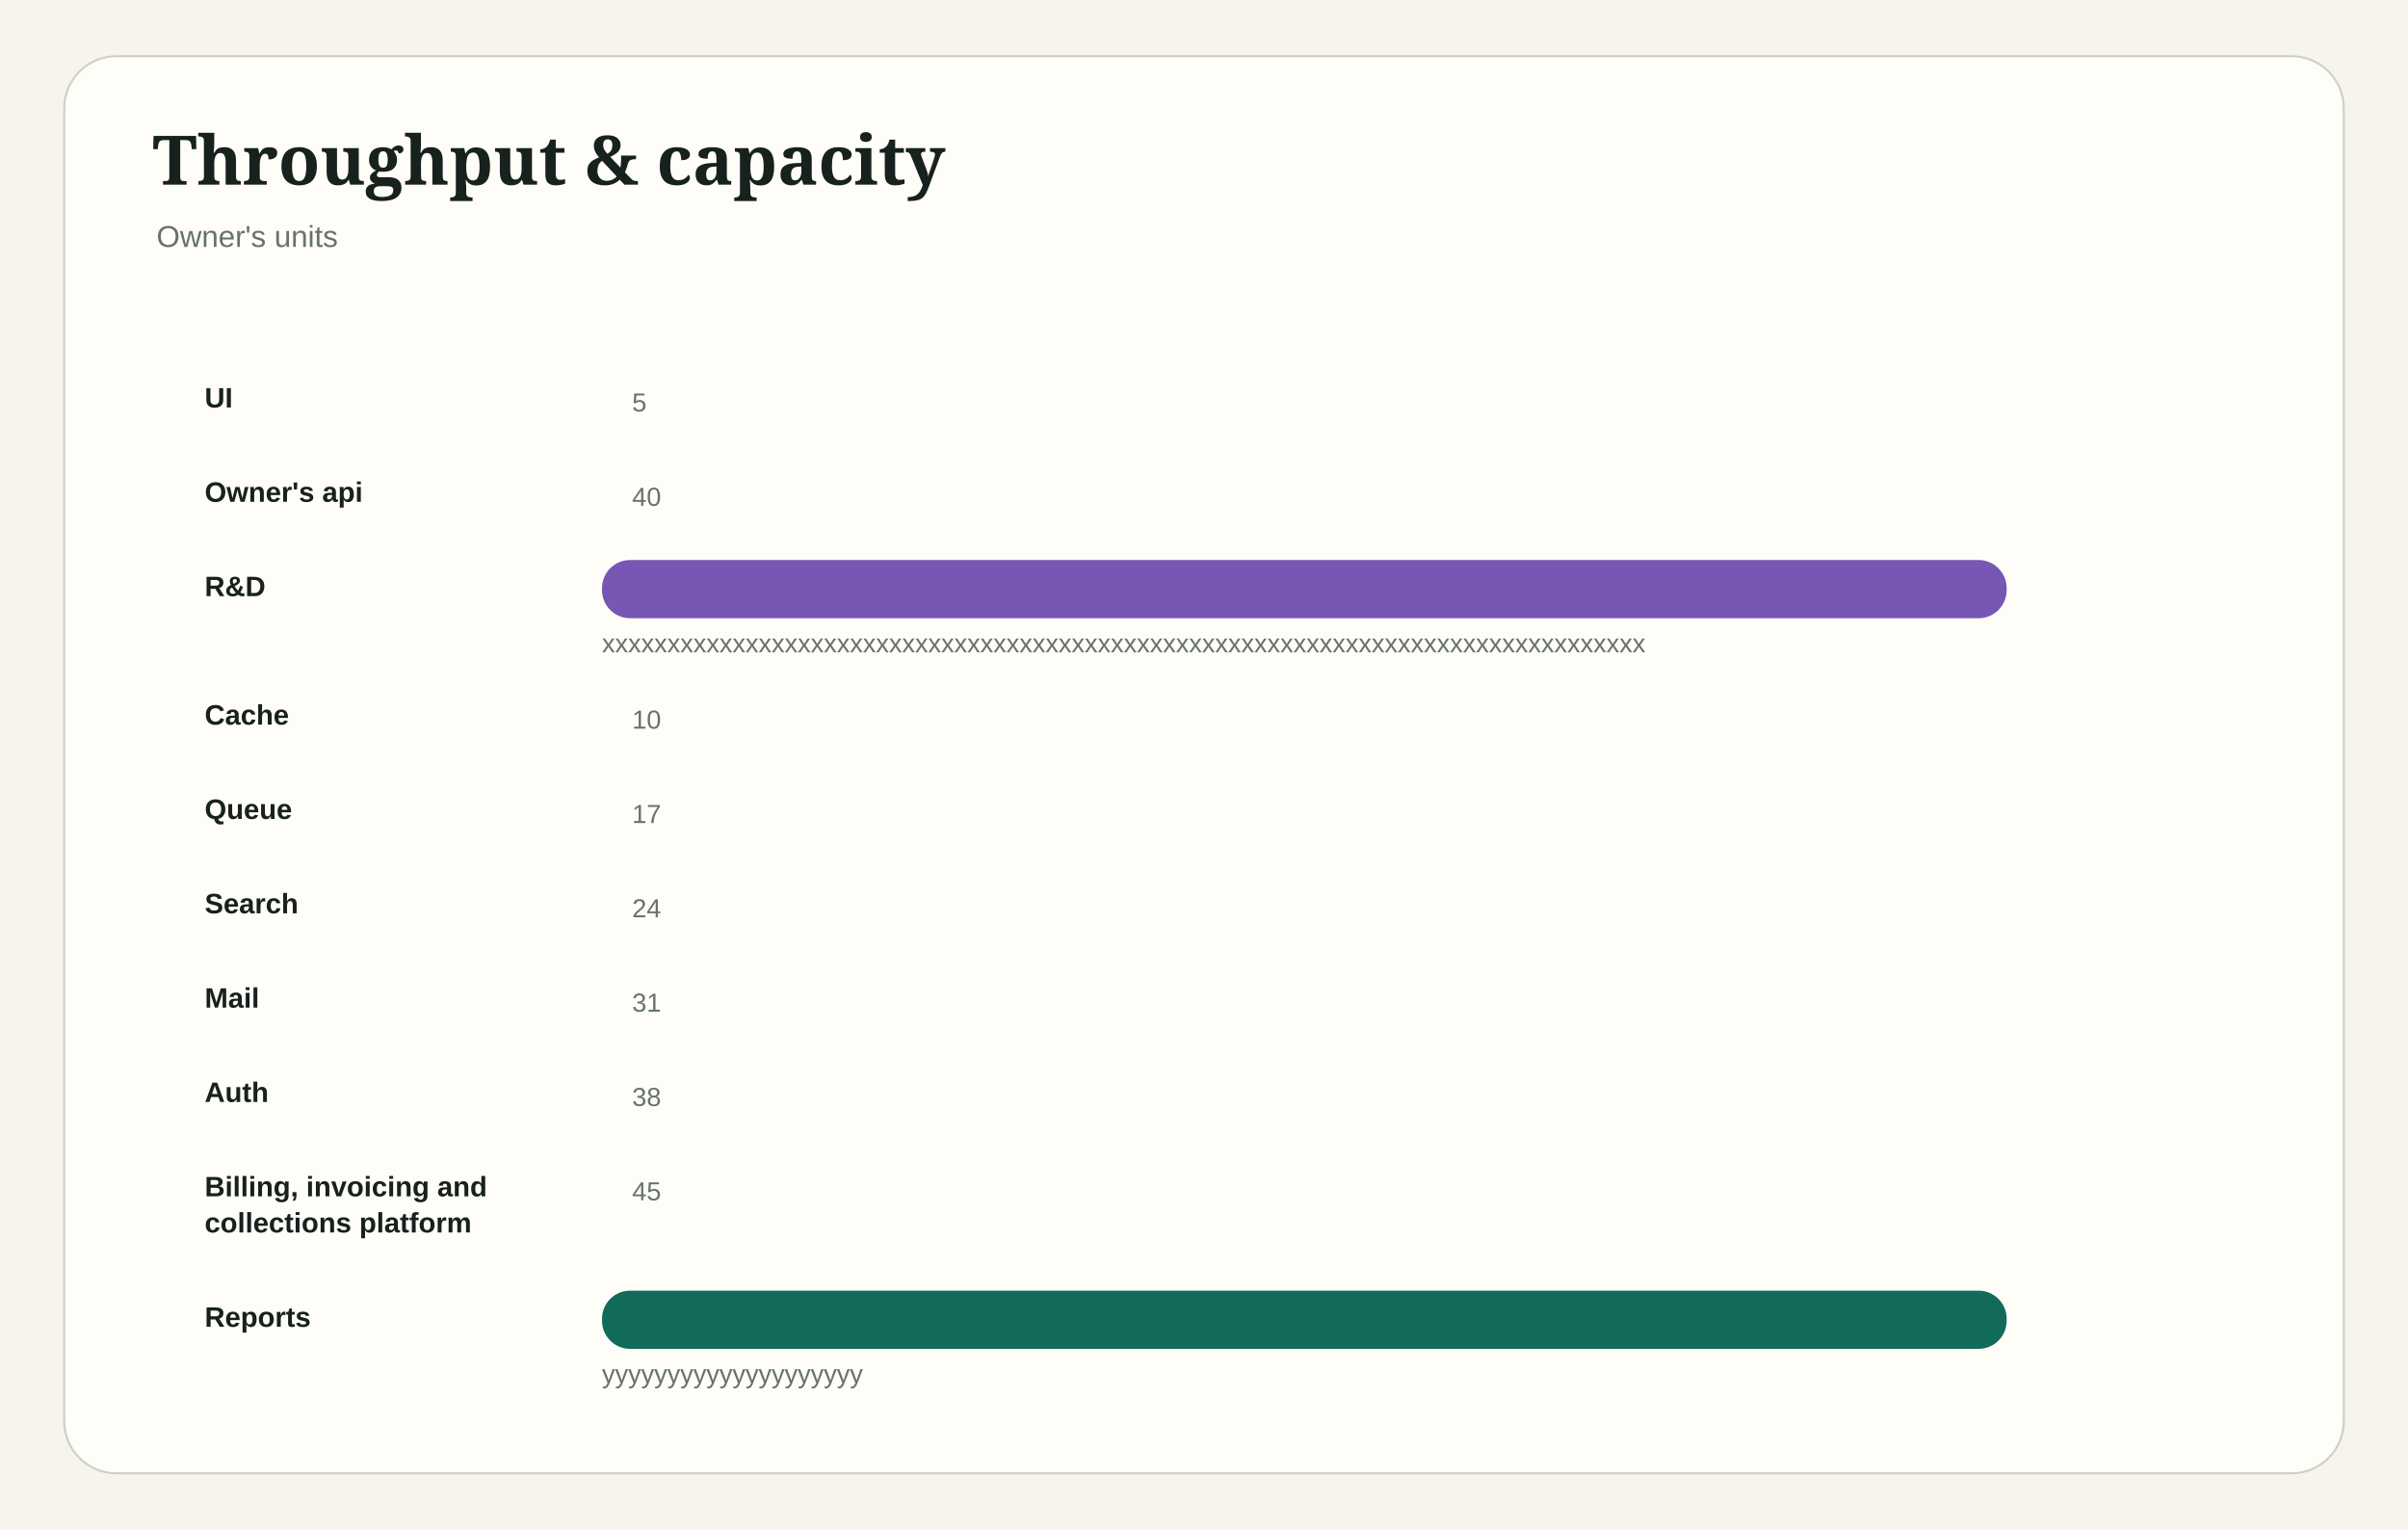
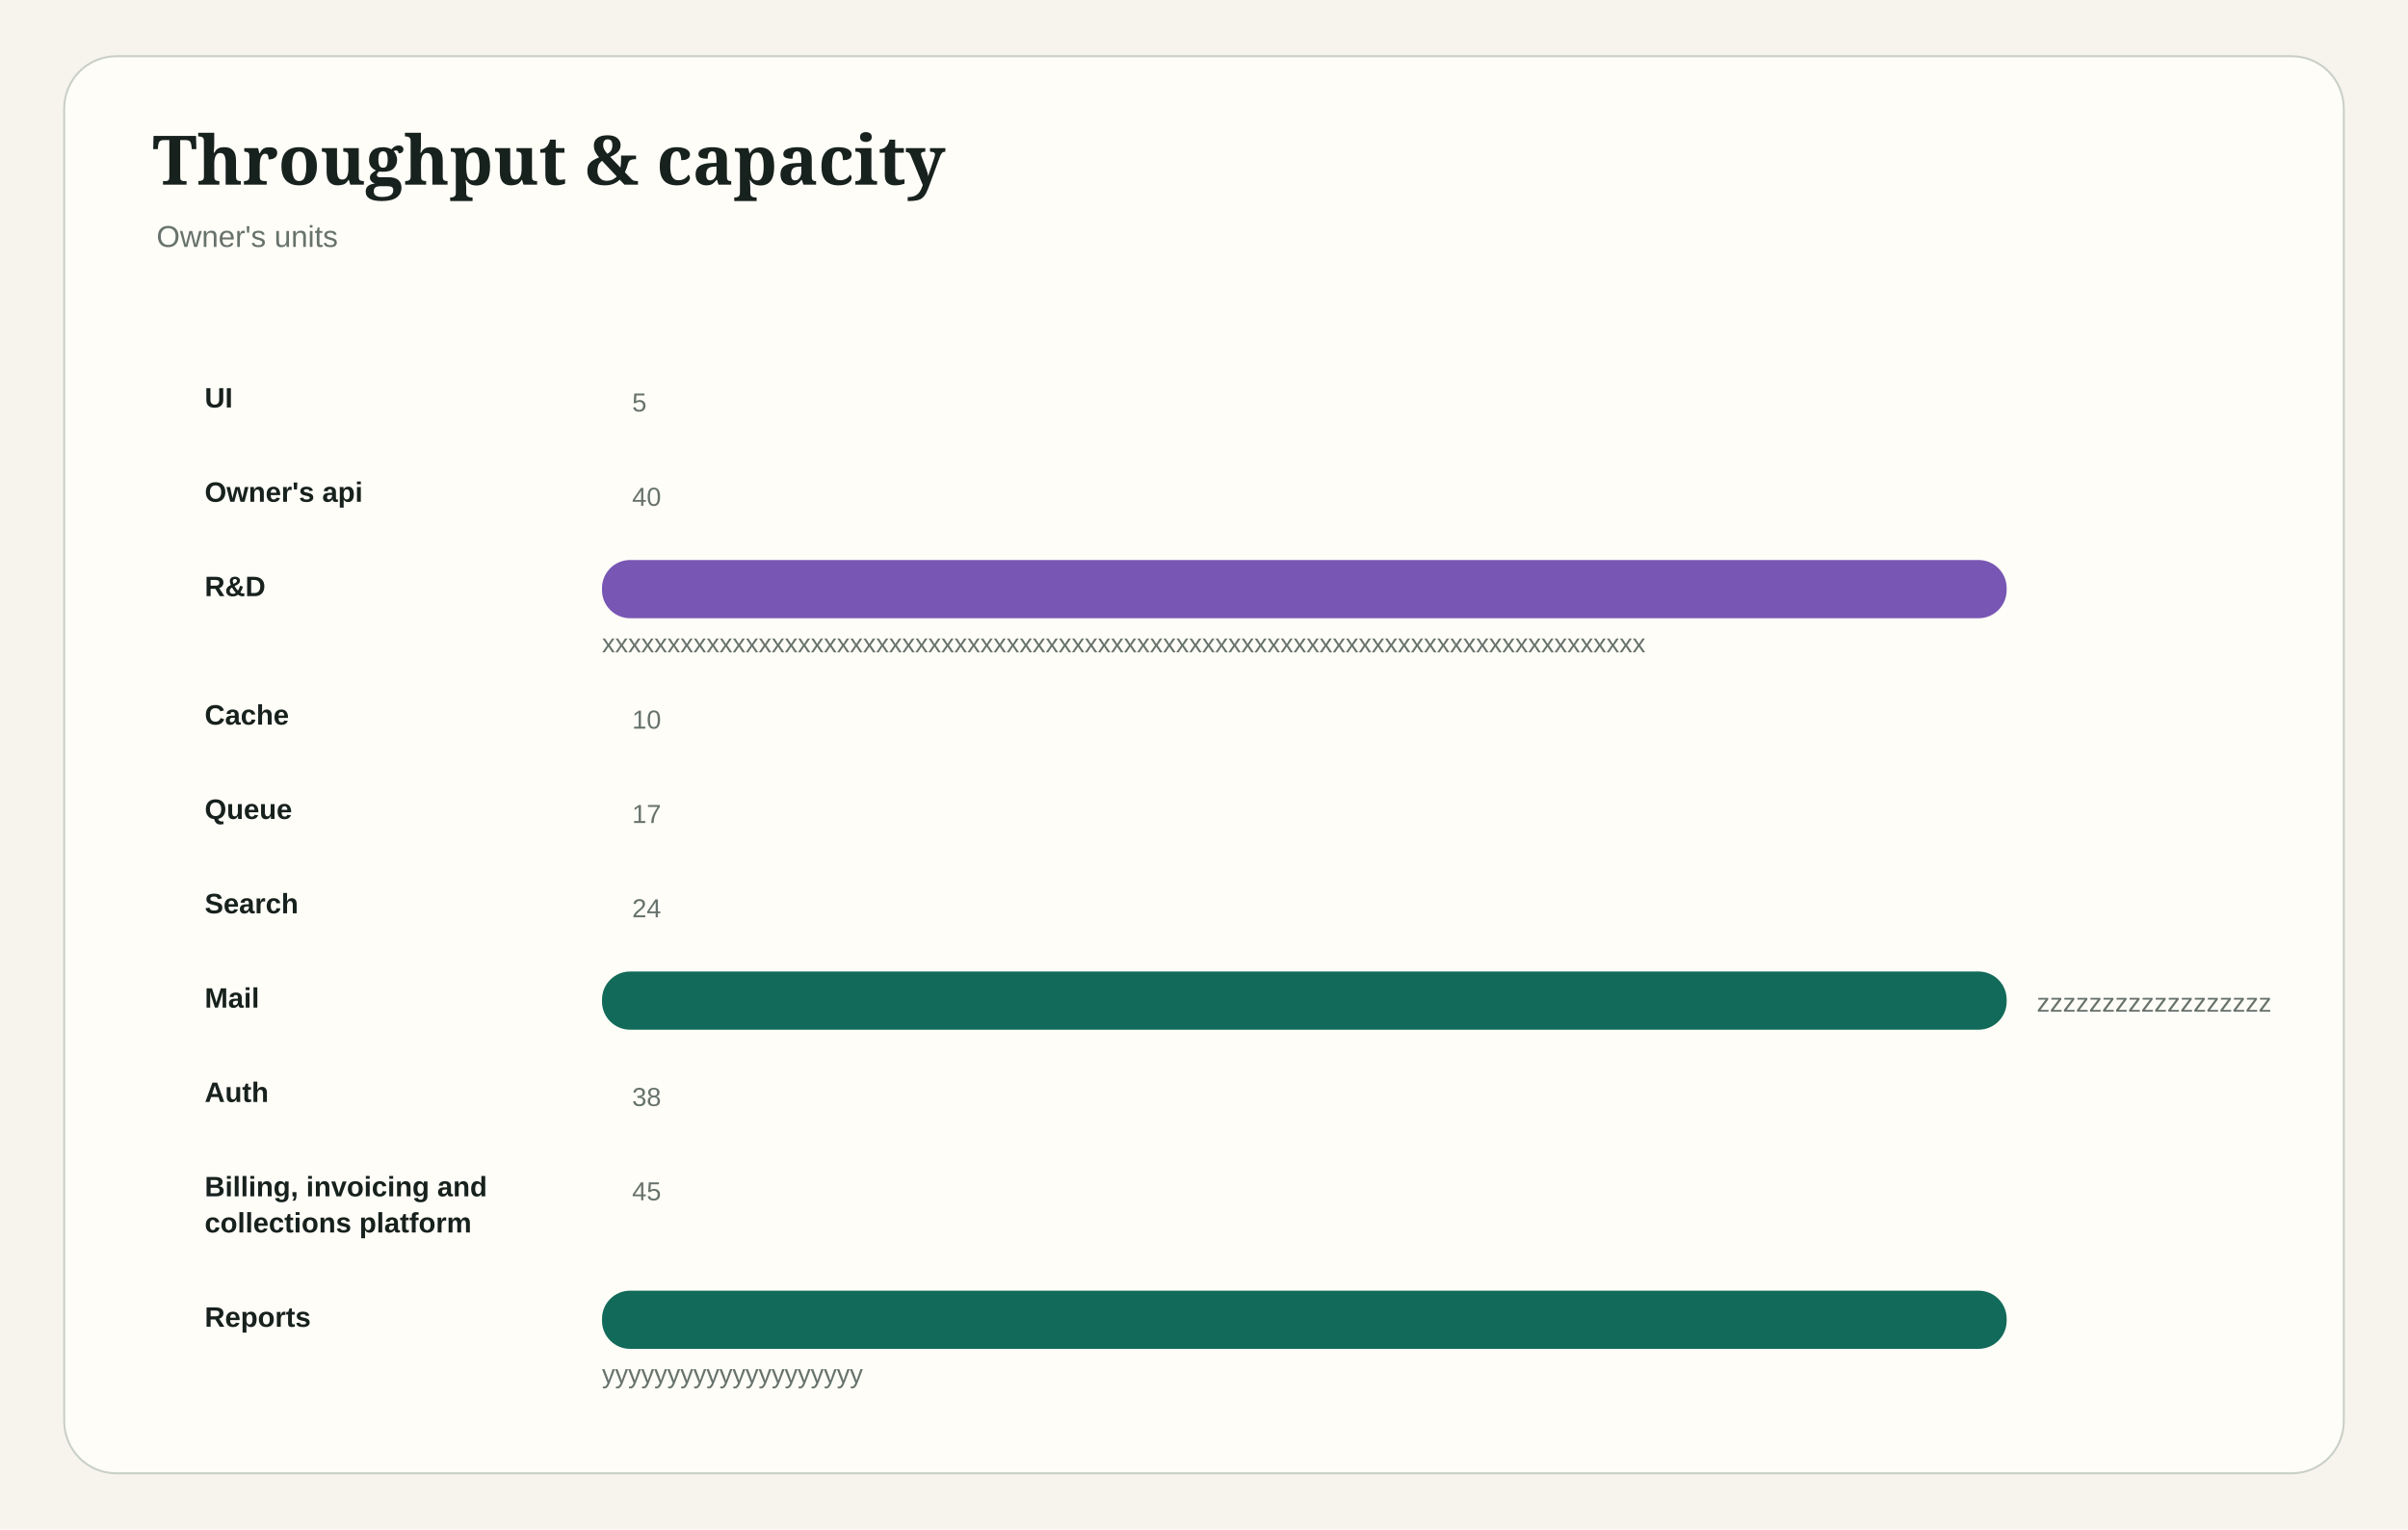
- <svg xmlns="http://www.w3.org/2000/svg" width="1200" height="762" viewBox="0 0 1200 762" lang="en" xml:lang="en" role="img" aria-labelledby="df-16effsb-title df-16effsb-desc">
+ <svg xmlns="http://www.w3.org/2000/svg" width="1200" height="762" viewBox="0 0 1200 762" lang="en" xml:lang="en" role="img" aria-labelledby="df-1raob4k-title df-1raob4k-desc">
  <rect width="1200" height="762" fill="#f7f4ed" />
  <rect x="32" y="28" width="1136" height="706" rx="26" fill="#fffdf8" stroke="#c9d0c5" />
  <text x="76" y="92" font-family="Georgia, serif" font-size="34" fill="#17211d" font-weight="700">Throughput &amp; capacity</text>
  <text x="78" y="123" font-family="Arial, Helvetica, sans-serif" font-size="15" fill="#67726c">Owner's units</text>
  <text x="102" y="203" font-family="Arial, Helvetica, sans-serif" font-size="14" fill="#17211d" font-weight="700">UI</text>
  <rect x="300" y="185" width="3.5e-305" height="29" rx="1.75e-305" fill="#126b5a" />
-   <text x="315" y="205" font-family="Arial, Helvetica, sans-serif" font-size="13" fill="#67726c" textLength="7.2" lengthAdjust="spacingAndGlyphs">5</text>
+   <text x="315" y="205" font-family="Arial, Helvetica, sans-serif" font-size="13" fill="#67726c">5</text>
  <text x="102" y="250" font-family="Arial, Helvetica, sans-serif" font-size="14" fill="#17211d" font-weight="700">Owner's api</text>
  <rect x="300" y="232" width="2.8e-304" height="29" rx="1.4e-304" fill="#b4541f" />
-   <text x="315" y="252" font-family="Arial, Helvetica, sans-serif" font-size="13" fill="#67726c" textLength="14.4" lengthAdjust="spacingAndGlyphs">40</text>
+   <text x="315" y="252" font-family="Arial, Helvetica, sans-serif" font-size="13" fill="#67726c">40</text>
  <text x="102" y="297" font-family="Arial, Helvetica, sans-serif" font-size="14" fill="#17211d" font-weight="700">R&amp;D</text>
  <rect x="300" y="279" width="700" height="29" rx="14" fill="#7756b4" />
-   <text x="300" y="325" font-family="Arial, Helvetica, sans-serif" font-size="13" fill="#67726c" textLength="576.0" lengthAdjust="spacingAndGlyphs">xxxxxxxxxxxxxxxxxxxxxxxxxxxxxxxxxxxxxxxxxxxxxxxxxxxxxxxxxxxxxxxxxxxxxxxxxxxxxxxx</text>
+   <text x="300" y="325" font-family="Arial, Helvetica, sans-serif" font-size="13" fill="#67726c">xxxxxxxxxxxxxxxxxxxxxxxxxxxxxxxxxxxxxxxxxxxxxxxxxxxxxxxxxxxxxxxxxxxxxxxxxxxxxxxx</text>
  <text x="102" y="361" font-family="Arial, Helvetica, sans-serif" font-size="14" fill="#17211d" font-weight="700">Cache</text>
  <rect x="300" y="343" width="7e-305" height="29" rx="3.5e-305" fill="#126b5a" />
-   <text x="315" y="363" font-family="Arial, Helvetica, sans-serif" font-size="13" fill="#67726c" textLength="14.4" lengthAdjust="spacingAndGlyphs">10</text>
+   <text x="315" y="363" font-family="Arial, Helvetica, sans-serif" font-size="13" fill="#67726c">10</text>
  <text x="102" y="408" font-family="Arial, Helvetica, sans-serif" font-size="14" fill="#17211d" font-weight="700">Queue</text>
  <rect x="300" y="390" width="1.1899999999999999e-304" height="29" rx="5.949999999999999e-305" fill="#b4541f" />
-   <text x="315" y="410" font-family="Arial, Helvetica, sans-serif" font-size="13" fill="#67726c" textLength="14.4" lengthAdjust="spacingAndGlyphs">17</text>
+   <text x="315" y="410" font-family="Arial, Helvetica, sans-serif" font-size="13" fill="#67726c">17</text>
  <text x="102" y="455" font-family="Arial, Helvetica, sans-serif" font-size="14" fill="#17211d" font-weight="700">Search</text>
  <rect x="300" y="437" width="1.6799999999999998e-304" height="29" rx="8.399999999999999e-305" fill="#7756b4" />
-   <text x="315" y="457" font-family="Arial, Helvetica, sans-serif" font-size="13" fill="#67726c" textLength="14.4" lengthAdjust="spacingAndGlyphs">24</text>
+   <text x="315" y="457" font-family="Arial, Helvetica, sans-serif" font-size="13" fill="#67726c">24</text>
  <text x="102" y="502" font-family="Arial, Helvetica, sans-serif" font-size="14" fill="#17211d" font-weight="700">Mail</text>
-   <rect x="300" y="484" width="2.1699999999999997e-304" height="29" rx="1.0849999999999998e-304" fill="#126b5a" />
-   <text x="315" y="504" font-family="Arial, Helvetica, sans-serif" font-size="13" fill="#67726c" textLength="14.4" lengthAdjust="spacingAndGlyphs">31</text>
+   <rect x="300" y="484" width="700" height="29" rx="14" fill="#126b5a" />
+   <text x="1015" y="504" font-family="Arial, Helvetica, sans-serif" font-size="13" fill="#67726c" textLength="129.6" lengthAdjust="spacingAndGlyphs">zzzzzzzzzzzzzzzzzz</text>
  <text x="102" y="549" font-family="Arial, Helvetica, sans-serif" font-size="14" fill="#17211d" font-weight="700">Auth</text>
  <rect x="300" y="531" width="2.66e-304" height="29" rx="1.33e-304" fill="#b4541f" />
-   <text x="315" y="551" font-family="Arial, Helvetica, sans-serif" font-size="13" fill="#67726c" textLength="14.4" lengthAdjust="spacingAndGlyphs">38</text>
+   <text x="315" y="551" font-family="Arial, Helvetica, sans-serif" font-size="13" fill="#67726c">38</text>
  <text x="102" y="596" font-family="Arial, Helvetica, sans-serif" font-size="14" fill="#17211d" font-weight="700">
    <tspan x="102">Billing, invoicing and</tspan>
    <tspan x="102" dy="18">collections platform</tspan>
  </text>
  <rect x="300" y="578" width="3.15e-304" height="29" rx="1.575e-304" fill="#7756b4" />
-   <text x="315" y="598" font-family="Arial, Helvetica, sans-serif" font-size="13" fill="#67726c" textLength="14.4" lengthAdjust="spacingAndGlyphs">45</text>
+   <text x="315" y="598" font-family="Arial, Helvetica, sans-serif" font-size="13" fill="#67726c">45</text>
  <text x="102" y="661" font-family="Arial, Helvetica, sans-serif" font-size="14" fill="#17211d" font-weight="700">Reports</text>
  <rect x="300" y="643" width="700" height="29" rx="14" fill="#126b5a" />
-   <text x="300" y="689" font-family="Arial, Helvetica, sans-serif" font-size="13" fill="#67726c" textLength="144.0" lengthAdjust="spacingAndGlyphs">yyyyyyyyyyyyyyyyyyyy</text>
+   <text x="300" y="689" font-family="Arial, Helvetica, sans-serif" font-size="13" fill="#67726c">yyyyyyyyyyyyyyyyyyyy</text>
</svg>
